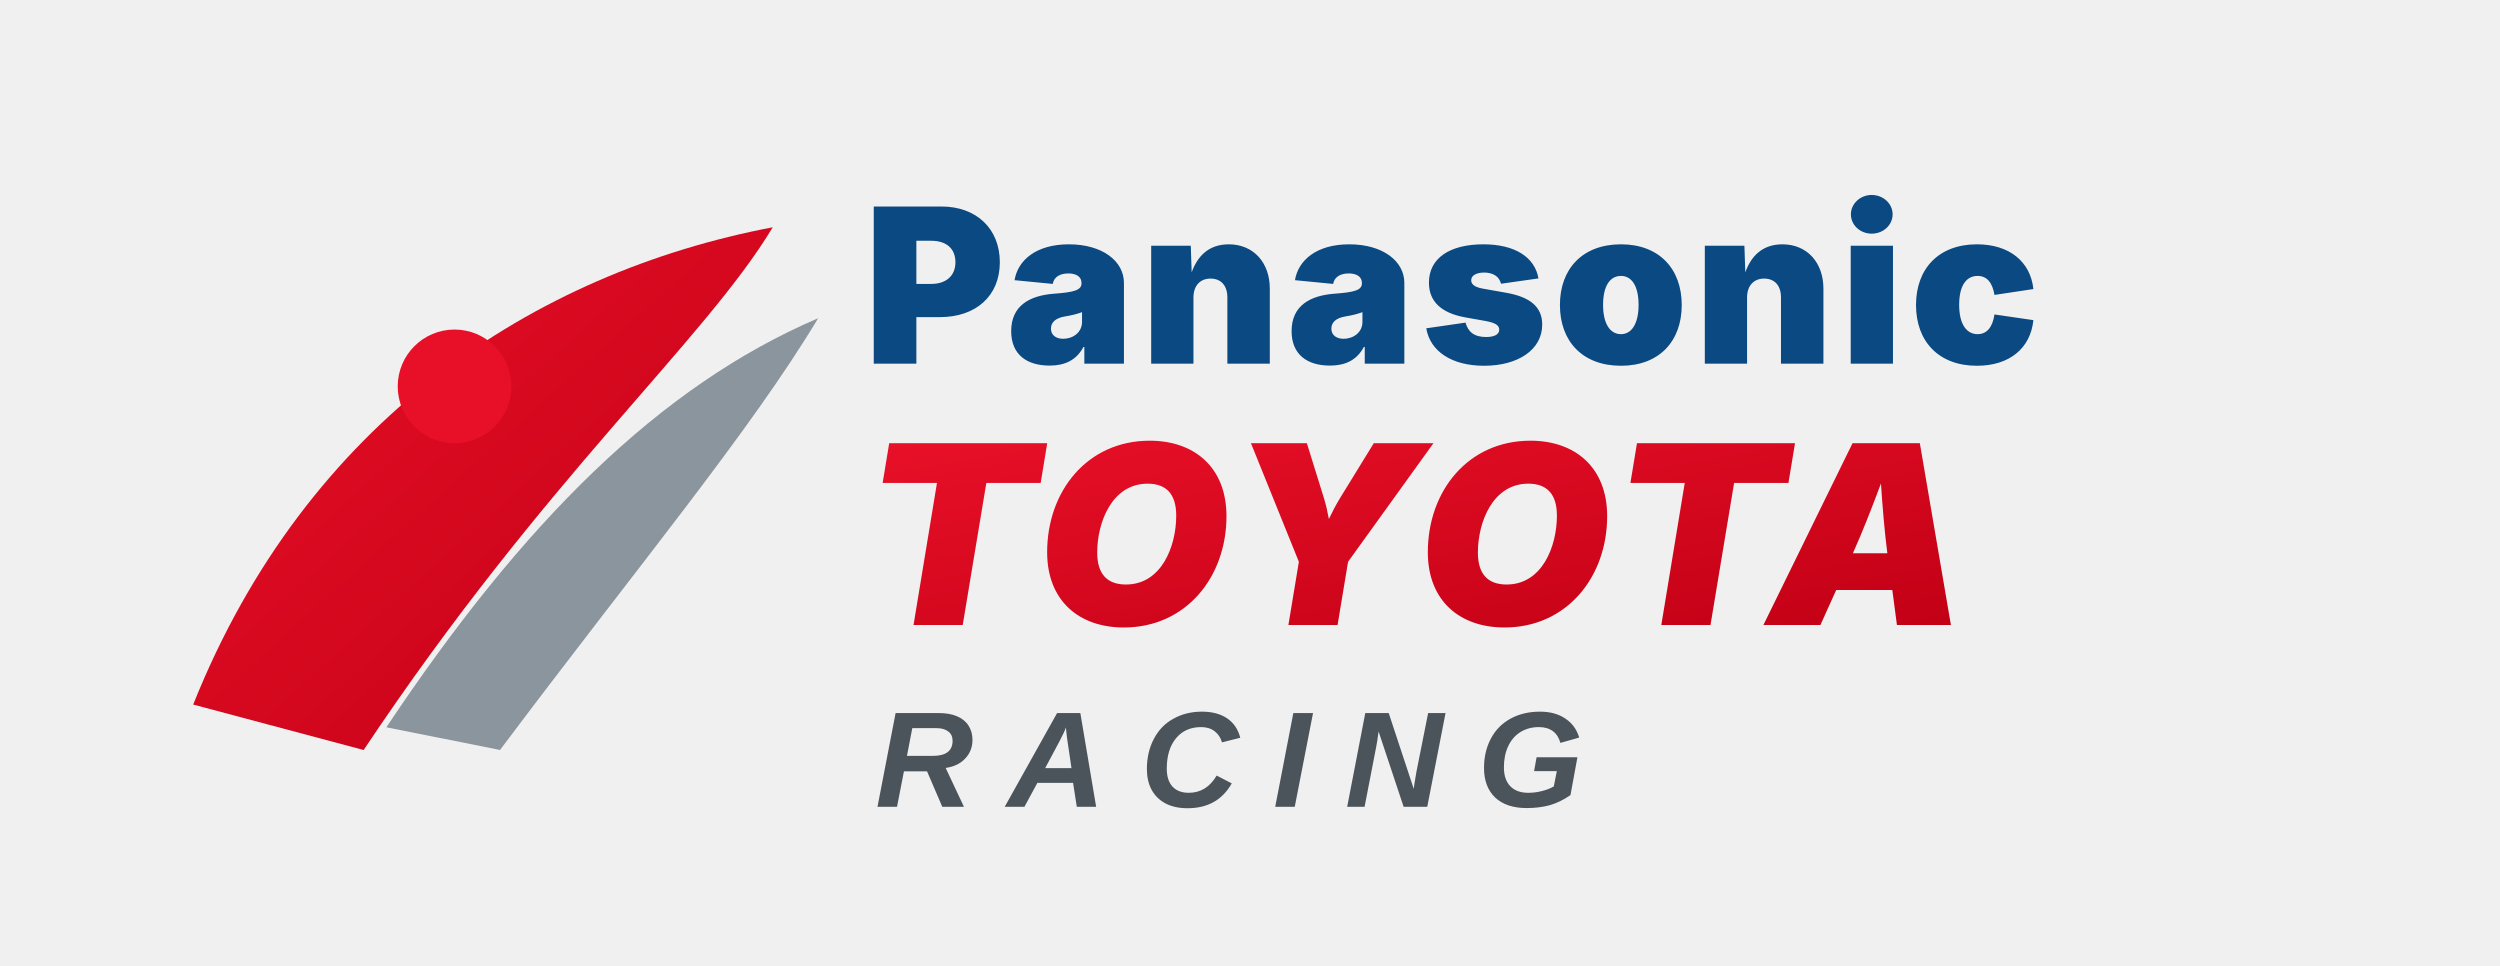
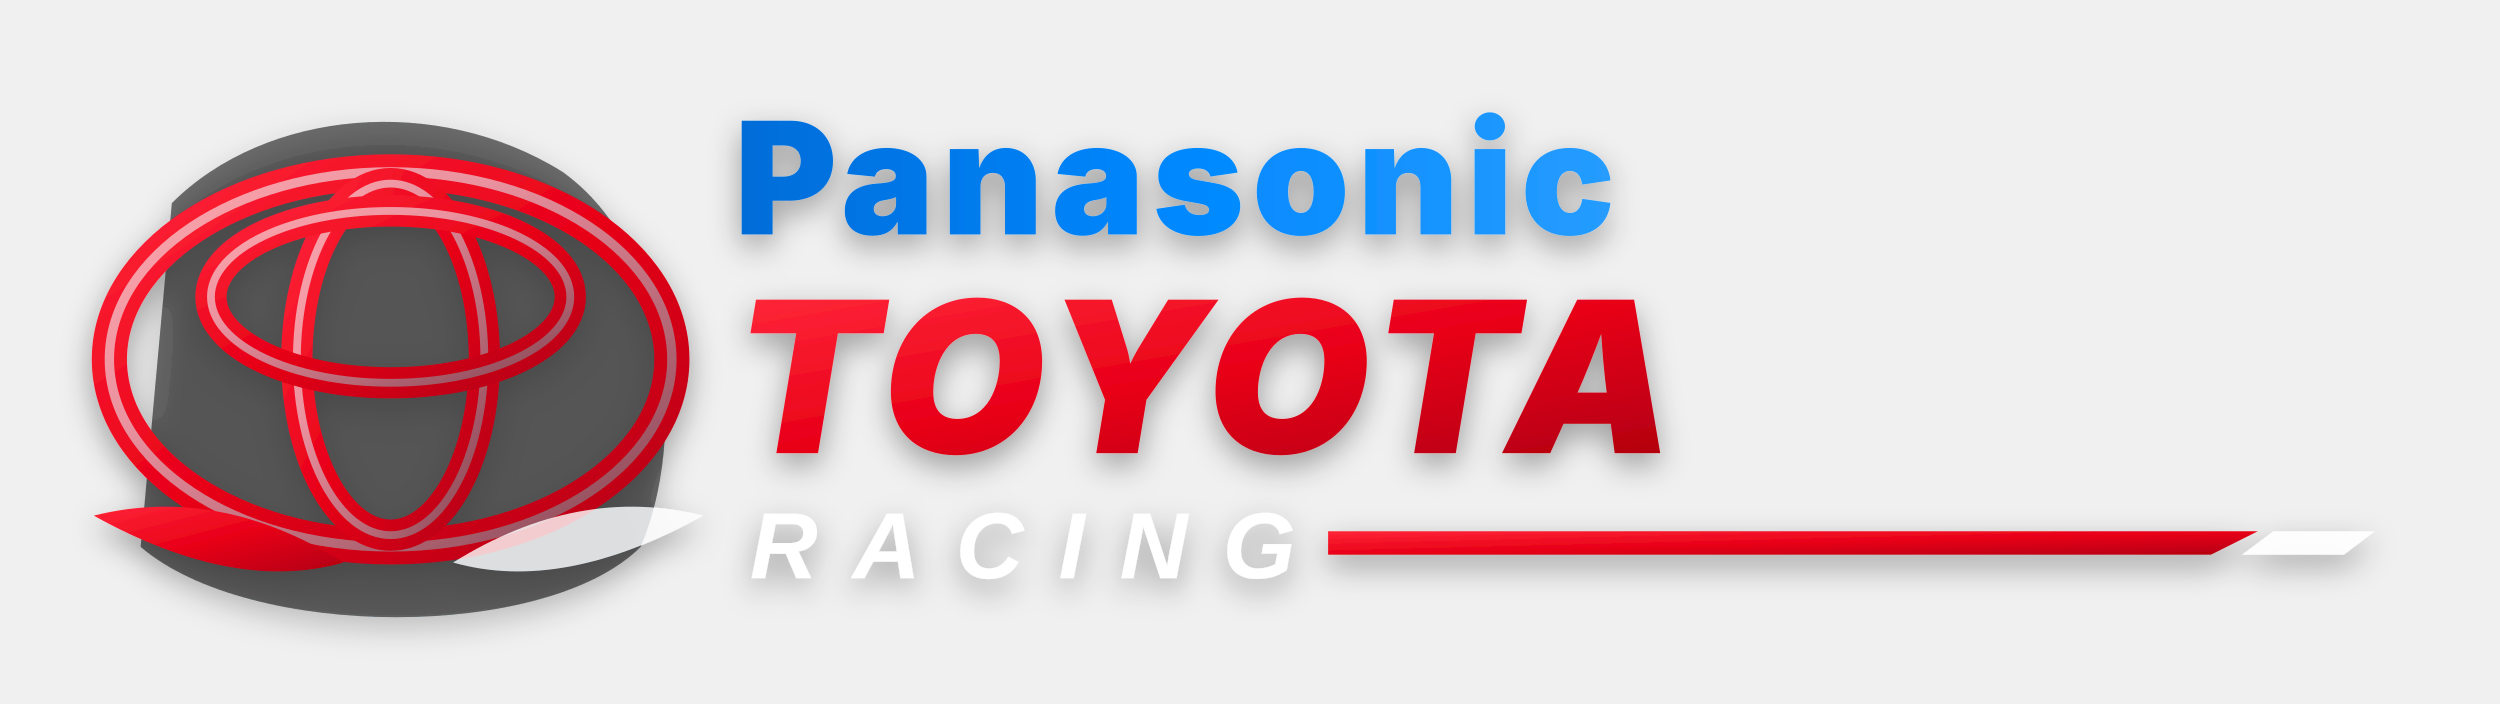
- <svg xmlns="http://www.w3.org/2000/svg" viewBox="0 0 220 85" width="220" height="85">
+ <svg xmlns="http://www.w3.org/2000/svg" viewBox="0 0 320 90" width="100%" height="100%">
  <defs>
    <linearGradient id="toyotaRed" x1="0%" y1="0%" x2="100%" y2="100%">
-       <stop offset="0%" stop-color="#E81028" />
-       <stop offset="100%" stop-color="#C20015" />
+       <stop offset="0%" stop-color="#FF2638" />
+       <stop offset="50%" stop-color="#E80018" />
+       <stop offset="100%" stop-color="#B30010" />
    </linearGradient>
+     <linearGradient id="toyotaChrome" x1="0%" y1="0%" x2="100%" y2="100%">
+       <stop offset="0%" stop-color="#FFFFFF" />
+       <stop offset="35%" stop-color="#E6ECF2" />
+       <stop offset="70%" stop-color="#A2AEB8" />
+       <stop offset="100%" stop-color="#606E7A" />
+     </linearGradient>
+     <linearGradient id="panasonicBlue" x1="0%" y1="0%" x2="100%" y2="0%">
+       <stop offset="0%" stop-color="#006CD8" />
+       <stop offset="50%" stop-color="#0088FF" />
+       <stop offset="100%" stop-color="#269CFF" />
+     </linearGradient>
+     <filter id="toyotaGlow" x="-10%" y="-10%" width="120%" height="120%">
+       <feDropShadow dx="0" dy="1.5" stdDeviation="2" flood-color="#000000" flood-opacity="0.35" />
+     </filter>
  </defs>
-   <g transform="translate(12, 12)">
-     <path d="M 5 50 C 15 25 35 12 56 8 C 50 18 36 30 20 54 Z" fill="url(#toyotaRed)" />
-     <path d="M 22 52 C 34 34 46 22 60 16 C 54 26 44 38 32 54 Z" fill="#8B959E" />
-     <circle cx="28" cy="22" r="5" fill="#E81028" />
+   <g transform="translate(6, 4)" filter="url(#toyotaGlow)">
+     <path d="M 12 66 C 26 78 64 78 76 66 C 82 52 80 28 66 18 C 50 8 28 10 16 22 Z" fill="#0C1218" opacity="0.6" />
+     <ellipse cx="44" cy="42" rx="36" ry="24" fill="none" stroke="url(#toyotaRed)" stroke-width="4.5" />
+     <ellipse cx="44" cy="42" rx="36" ry="24" fill="none" stroke="url(#toyotaChrome)" stroke-width="1.2" opacity="0.6" />
+     <ellipse cx="44" cy="42" rx="12" ry="22.5" fill="none" stroke="url(#toyotaRed)" stroke-width="4" />
+     <ellipse cx="44" cy="42" rx="12" ry="22.5" fill="none" stroke="url(#toyotaChrome)" stroke-width="1" opacity="0.6" />
+     <ellipse cx="44" cy="34" rx="23" ry="11" fill="none" stroke="url(#toyotaRed)" stroke-width="4" />
+     <ellipse cx="44" cy="34" rx="23" ry="11" fill="none" stroke="url(#toyotaChrome)" stroke-width="1" opacity="0.6" />
+     <path d="M 6 62 Q 22 58 38 68 Q 24 72 6 62 Z" fill="url(#toyotaRed)" />
+     <path d="M 52 68 Q 68 58 84 62 Q 66 72 52 68 Z" fill="#FFFFFF" opacity="0.8" />
  </g>
-   <text x="76" y="32" font-family="system-ui, -apple-system, 'Segoe UI', Arial Black, sans-serif" font-size="19" font-weight="900" fill="#0A4982" letter-spacing="0.5">Panasonic</text>
-   <text x="76" y="55" font-family="system-ui, -apple-system, 'Segoe UI', Arial Black, sans-serif" font-size="22" font-weight="900" font-style="italic" fill="url(#toyotaRed)" letter-spacing="0.8">TOYOTA</text>
-   <text x="77" y="71" font-family="system-ui, -apple-system, 'Segoe UI', Arial, sans-serif" font-size="12" font-weight="800" font-style="italic" fill="#4B545B" letter-spacing="3">RACING</text>
+   <g transform="translate(94, 0)" filter="url(#toyotaGlow)">
+     <text x="0" y="30" font-family="'Titillium Web', system-ui, -apple-system, 'Segoe UI', Arial Black, sans-serif" font-size="20" font-weight="900" fill="url(#panasonicBlue)" letter-spacing="1">Panasonic</text>
+     <text x="0" y="58" font-family="'Titillium Web', system-ui, -apple-system, 'Segoe UI', Arial Black, sans-serif" font-size="27" font-weight="900" font-style="italic" fill="url(#toyotaRed)" letter-spacing="1.2">TOYOTA</text>
+     <text x="2" y="74" font-family="'Titillium Web', system-ui, -apple-system, 'Segoe UI', Arial, sans-serif" font-size="12" font-weight="900" font-style="italic" fill="#FFFFFF" letter-spacing="4.5">RACING</text>
+     <path d="M 76 68 L 195 68 L 189 71 L 76 71 Z" fill="url(#toyotaRed)" />
+     <path d="M 197 68 L 210 68 L 206 71 L 193 71 Z" fill="#FFFFFF" opacity="0.9" />
+   </g>
</svg>
